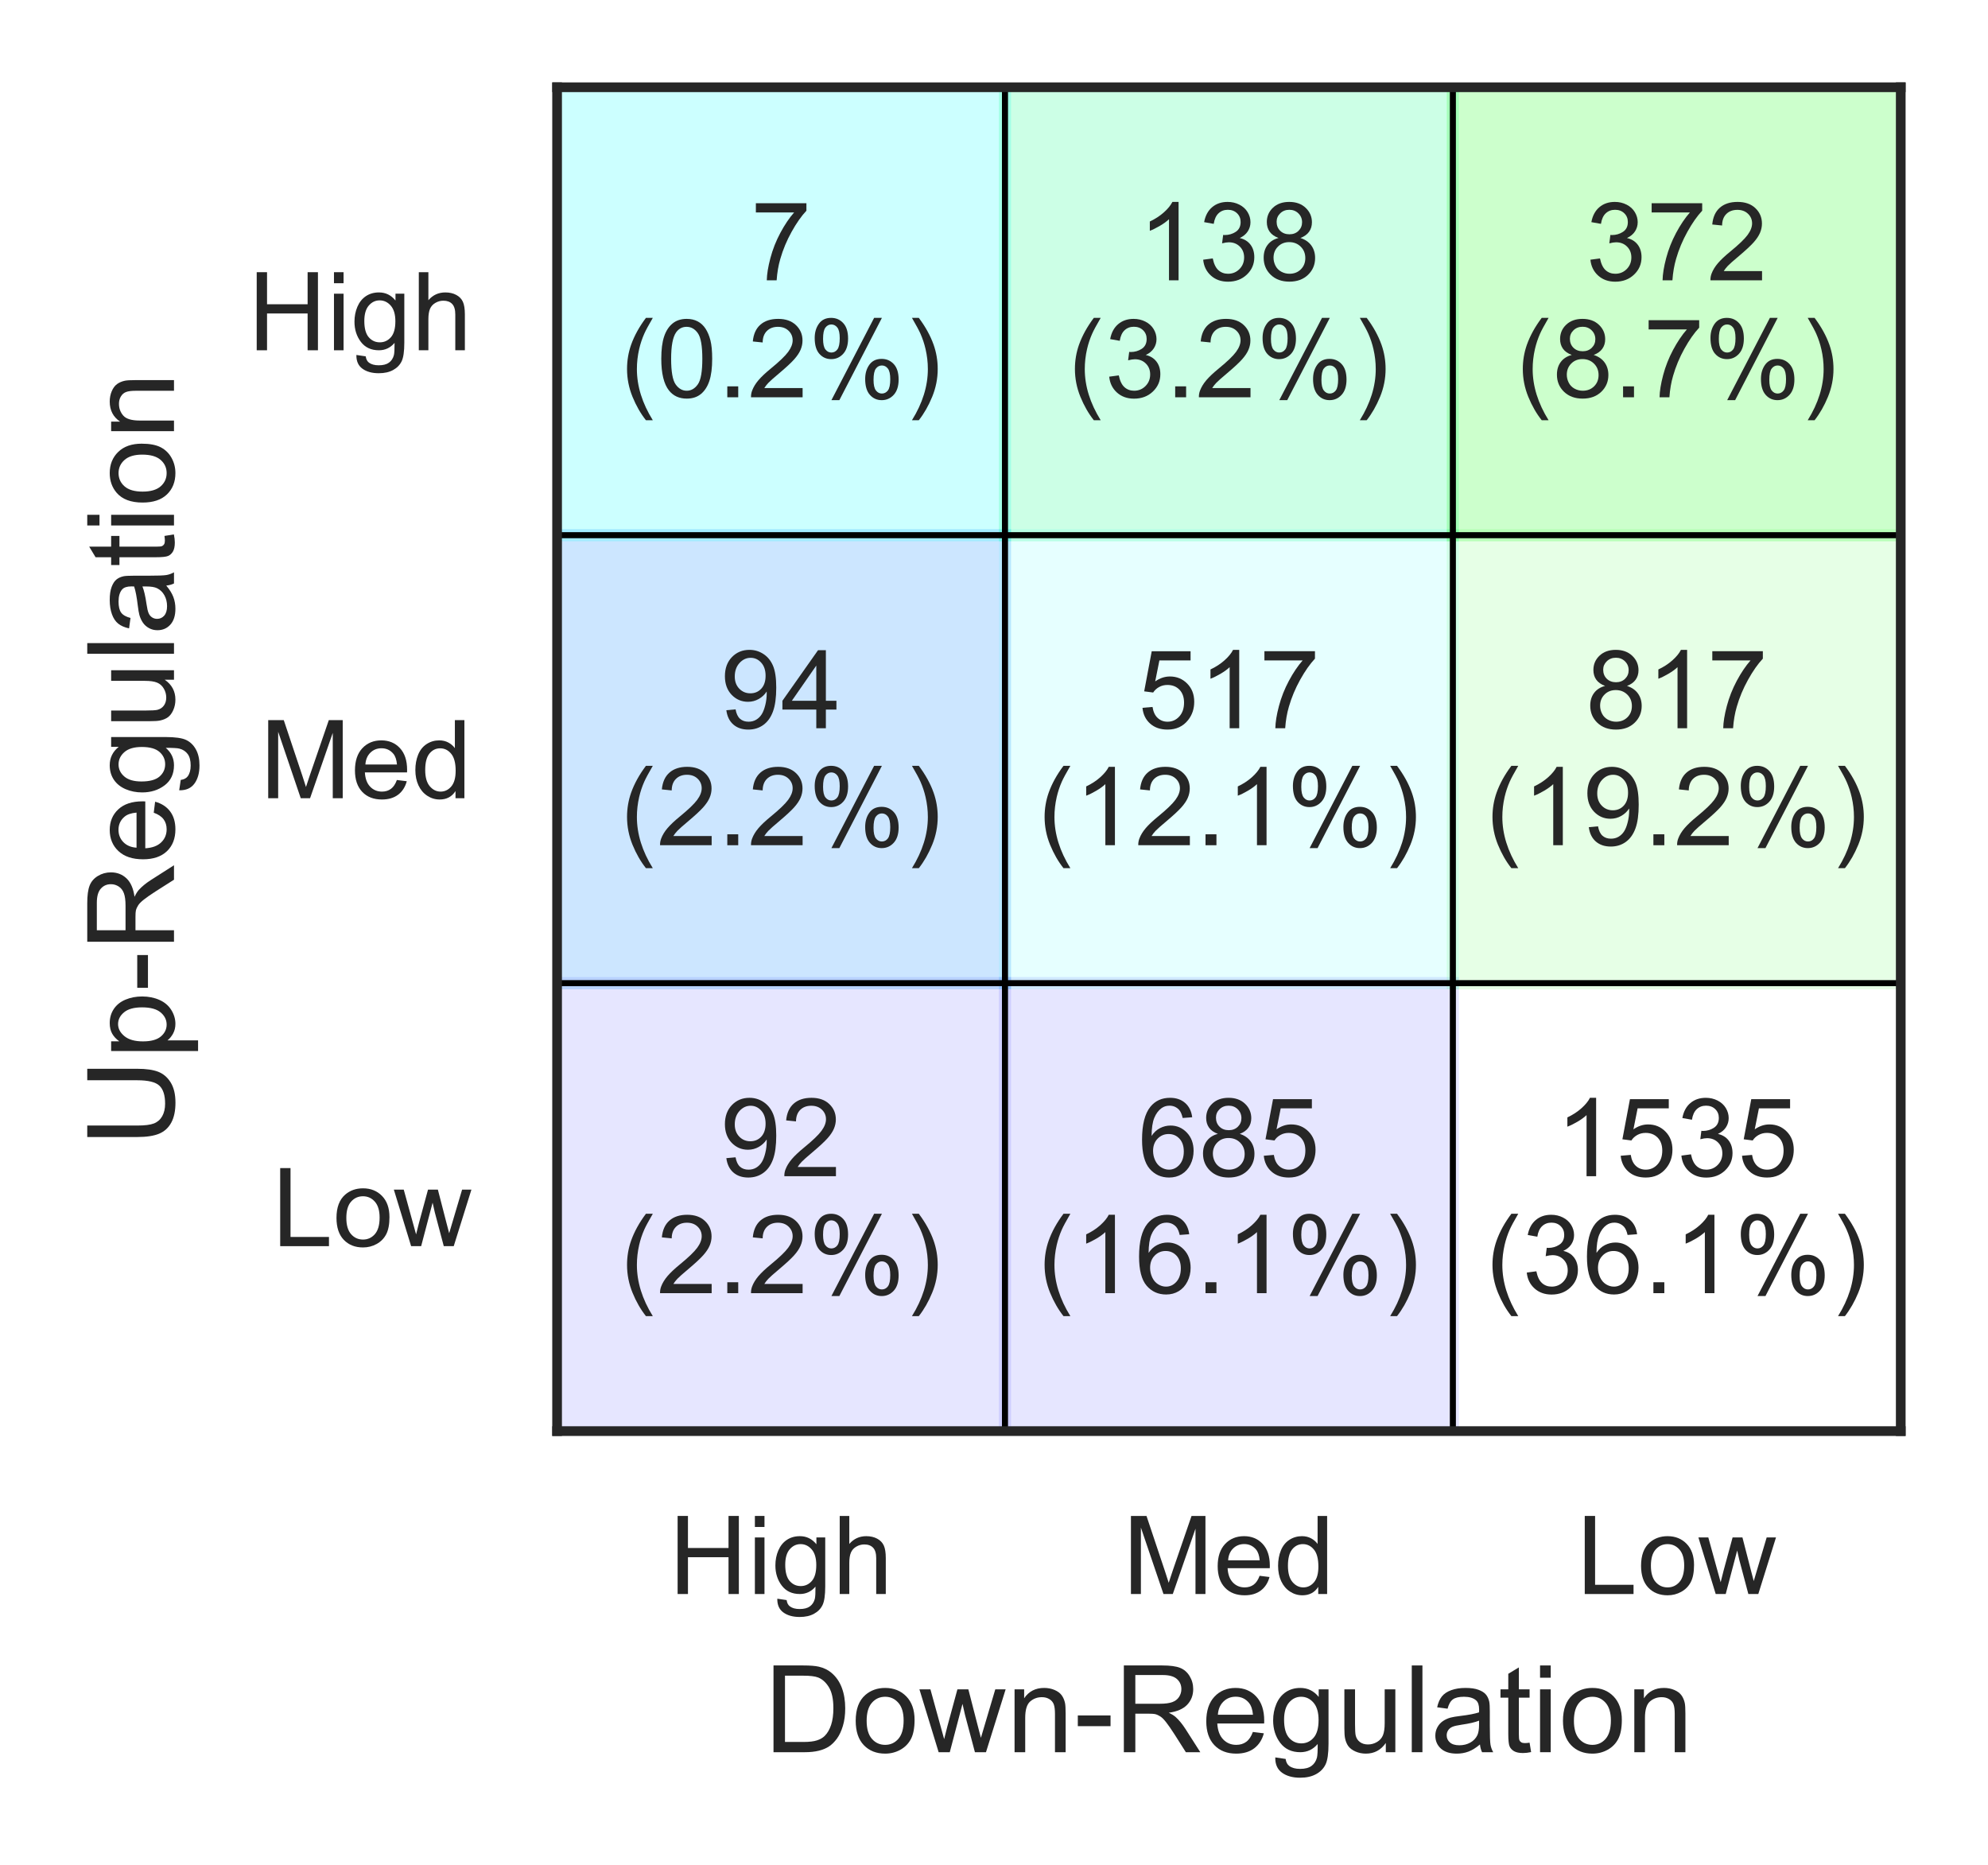
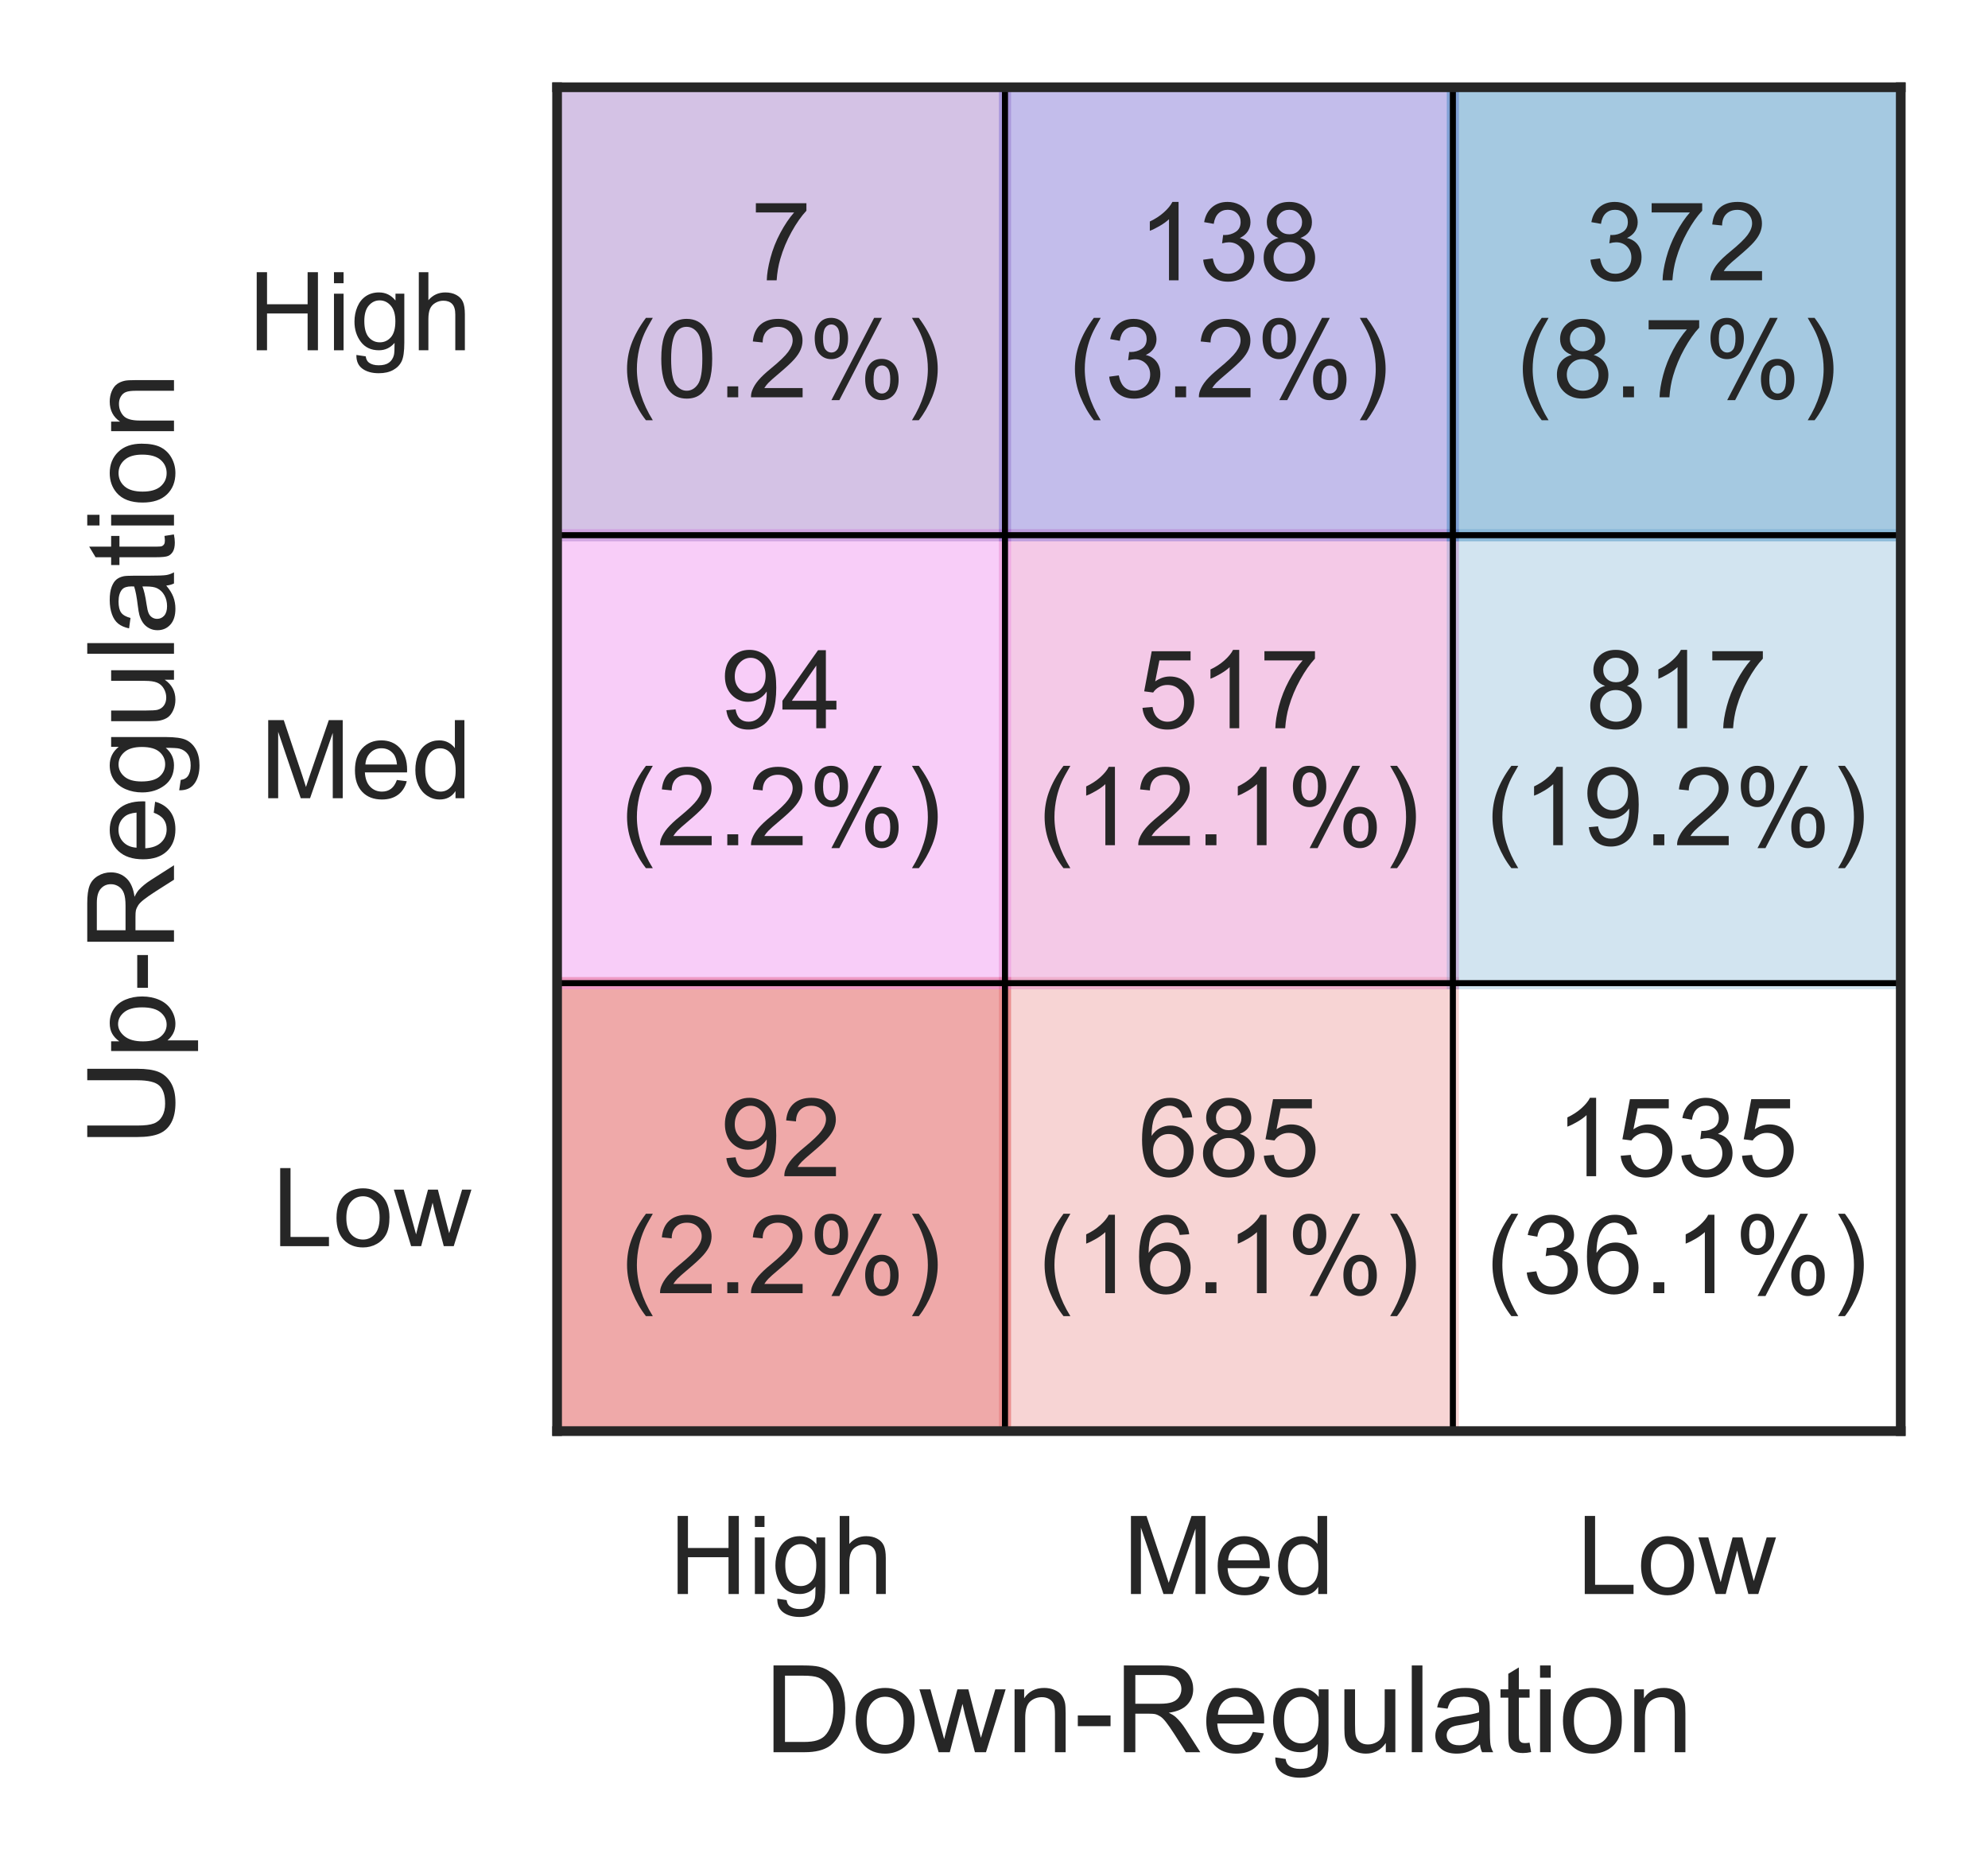
<svg xmlns="http://www.w3.org/2000/svg" xmlns:xlink="http://www.w3.org/1999/xlink" width="164.052pt" height="153.879pt" viewBox="0 0 164.052 153.879" version="1.1">
  <defs>
    <style type="text/css">*{stroke-linejoin: round; stroke-linecap: butt}</style>
  </defs>
  <g id="figure_1">
    <g id="patch_1">
      <path d="M 0 153.879  L 164.052 153.879  L 164.052 0  L 0 0  z " style="fill: #ffffff" />
    </g>
    <g id="axes_1">
      <g id="patch_2">
        <path d="M 45.972 118.08  L 156.852 118.08  L 156.852 7.2  L 45.972 7.2  z " style="fill: #ffffff" />
      </g>
      <g id="matplotlib.axis_1">
        <g id="xtick_1">
          <g id="text_1">
            <g style="fill: #262626" transform="translate(55.19703 131.522) scale(0.09 -0.09)">
              <defs>
                <path id="ArialMT-48" d="M 513 0  L 513 4581  L 1119 4581  L 1119 2700  L 3500 2700  L 3500 4581  L 4106 4581  L 4106 0  L 3500 0  L 3500 2159  L 1119 2159  L 1119 0  L 513 0  z " transform="scale(0.015625)" />
                <path id="ArialMT-69" d="M 425 3934  L 425 4581  L 988 4581  L 988 3934  L 425 3934  z M 425 0  L 425 3319  L 988 3319  L 988 0  L 425 0  z " transform="scale(0.015625)" />
                <path id="ArialMT-67" d="M 319 -275  L 866 -356  Q 900 -609 1056 -725  Q 1266 -881 1628 -881  Q 2019 -881 2231 -725  Q 2444 -569 2519 -288  Q 2563 -116 2559 434  Q 2191 0 1641 0  Q 956 0 581 494  Q 206 988 206 1678  Q 206 2153 378 2554  Q 550 2956 876 3175  Q 1203 3394 1644 3394  Q 2231 3394 2613 2919  L 2613 3319  L 3131 3319  L 3131 450  Q 3131 -325 2973 -648  Q 2816 -972 2473 -1159  Q 2131 -1347 1631 -1347  Q 1038 -1347 672 -1080  Q 306 -813 319 -275  z M 784 1719  Q 784 1066 1043 766  Q 1303 466 1694 466  Q 2081 466 2343 764  Q 2606 1063 2606 1700  Q 2606 2309 2336 2618  Q 2066 2928 1684 2928  Q 1309 2928 1046 2623  Q 784 2319 784 1719  z " transform="scale(0.015625)" />
                <path id="ArialMT-68" d="M 422 0  L 422 4581  L 984 4581  L 984 2938  Q 1378 3394 1978 3394  Q 2347 3394 2619 3248  Q 2891 3103 3008 2847  Q 3125 2591 3125 2103  L 3125 0  L 2563 0  L 2563 2103  Q 2563 2525 2380 2717  Q 2197 2909 1863 2909  Q 1613 2909 1392 2779  Q 1172 2650 1078 2428  Q 984 2206 984 1816  L 984 0  L 422 0  z " transform="scale(0.015625)" />
              </defs>
              <use xlink:href="#ArialMT-48" />
              <use xlink:href="#ArialMT-69" x="72.217" />
              <use xlink:href="#ArialMT-67" x="94.434" />
              <use xlink:href="#ArialMT-68" x="150.049" />
            </g>
          </g>
        </g>
        <g id="xtick_2">
          <g id="text_2">
            <g style="fill: #262626" transform="translate(92.65836 131.522) scale(0.09 -0.09)">
              <defs>
                <path id="ArialMT-4d" d="M 475 0  L 475 4581  L 1388 4581  L 2472 1338  Q 2622 884 2691 659  Q 2769 909 2934 1394  L 4031 4581  L 4847 4581  L 4847 0  L 4263 0  L 4263 3834  L 2931 0  L 2384 0  L 1059 3900  L 1059 0  L 475 0  z " transform="scale(0.015625)" />
                <path id="ArialMT-65" d="M 2694 1069  L 3275 997  Q 3138 488 2766 206  Q 2394 -75 1816 -75  Q 1088 -75 661 373  Q 234 822 234 1631  Q 234 2469 665 2931  Q 1097 3394 1784 3394  Q 2450 3394 2872 2941  Q 3294 2488 3294 1666  Q 3294 1616 3291 1516  L 816 1516  Q 847 969 1125 678  Q 1403 388 1819 388  Q 2128 388 2347 550  Q 2566 713 2694 1069  z M 847 1978  L 2700 1978  Q 2663 2397 2488 2606  Q 2219 2931 1791 2931  Q 1403 2931 1139 2672  Q 875 2413 847 1978  z " transform="scale(0.015625)" />
                <path id="ArialMT-64" d="M 2575 0  L 2575 419  Q 2259 -75 1647 -75  Q 1250 -75 917 144  Q 584 363 401 755  Q 219 1147 219 1656  Q 219 2153 384 2558  Q 550 2963 881 3178  Q 1213 3394 1622 3394  Q 1922 3394 2156 3267  Q 2391 3141 2538 2938  L 2538 4581  L 3097 4581  L 3097 0  L 2575 0  z M 797 1656  Q 797 1019 1065 703  Q 1334 388 1700 388  Q 2069 388 2326 689  Q 2584 991 2584 1609  Q 2584 2291 2321 2609  Q 2059 2928 1675 2928  Q 1300 2928 1048 2622  Q 797 2316 797 1656  z " transform="scale(0.015625)" />
              </defs>
              <use xlink:href="#ArialMT-4d" />
              <use xlink:href="#ArialMT-65" x="83.301" />
              <use xlink:href="#ArialMT-64" x="138.916" />
            </g>
          </g>
        </g>
        <g id="xtick_3">
          <g id="text_3">
            <g style="fill: #262626" transform="translate(130.1169 131.522) scale(0.09 -0.09)">
              <defs>
                <path id="ArialMT-4c" d="M 469 0  L 469 4581  L 1075 4581  L 1075 541  L 3331 541  L 3331 0  L 469 0  z " transform="scale(0.015625)" />
                <path id="ArialMT-6f" d="M 213 1659  Q 213 2581 725 3025  Q 1153 3394 1769 3394  Q 2453 3394 2887 2945  Q 3322 2497 3322 1706  Q 3322 1066 3130 698  Q 2938 331 2570 128  Q 2203 -75 1769 -75  Q 1072 -75 642 372  Q 213 819 213 1659  z M 791 1659  Q 791 1022 1069 705  Q 1347 388 1769 388  Q 2188 388 2466 706  Q 2744 1025 2744 1678  Q 2744 2294 2464 2611  Q 2184 2928 1769 2928  Q 1347 2928 1069 2612  Q 791 2297 791 1659  z " transform="scale(0.015625)" />
                <path id="ArialMT-77" d="M 1034 0  L 19 3319  L 600 3319  L 1128 1403  L 1325 691  Q 1338 744 1497 1375  L 2025 3319  L 2603 3319  L 3100 1394  L 3266 759  L 3456 1400  L 4025 3319  L 4572 3319  L 3534 0  L 2950 0  L 2422 1988  L 2294 2553  L 1622 0  L 1034 0  z " transform="scale(0.015625)" />
              </defs>
              <use xlink:href="#ArialMT-4c" />
              <use xlink:href="#ArialMT-6f" x="55.615" />
              <use xlink:href="#ArialMT-77" x="111.23" />
            </g>
          </g>
        </g>
        <g id="text_4">
          <g style="fill: #262626" transform="translate(63.05922 144.5741) scale(0.1 -0.1)">
            <defs>
              <path id="ArialMT-44" d="M 494 0  L 494 4581  L 2072 4581  Q 2606 4581 2888 4516  Q 3281 4425 3559 4188  Q 3922 3881 4101 3404  Q 4281 2928 4281 2316  Q 4281 1794 4159 1391  Q 4038 988 3847 723  Q 3656 459 3429 307  Q 3203 156 2883 78  Q 2563 0 2147 0  L 494 0  z M 1100 541  L 2078 541  Q 2531 541 2789 625  Q 3047 709 3200 863  Q 3416 1078 3536 1442  Q 3656 1806 3656 2325  Q 3656 3044 3420 3430  Q 3184 3816 2847 3947  Q 2603 4041 2063 4041  L 1100 4041  L 1100 541  z " transform="scale(0.015625)" />
              <path id="ArialMT-6e" d="M 422 0  L 422 3319  L 928 3319  L 928 2847  Q 1294 3394 1984 3394  Q 2284 3394 2536 3286  Q 2788 3178 2913 3003  Q 3038 2828 3088 2588  Q 3119 2431 3119 2041  L 3119 0  L 2556 0  L 2556 2019  Q 2556 2363 2490 2533  Q 2425 2703 2258 2804  Q 2091 2906 1866 2906  Q 1506 2906 1245 2678  Q 984 2450 984 1813  L 984 0  L 422 0  z " transform="scale(0.015625)" />
              <path id="ArialMT-2d" d="M 203 1375  L 203 1941  L 1931 1941  L 1931 1375  L 203 1375  z " transform="scale(0.015625)" />
              <path id="ArialMT-52" d="M 503 0  L 503 4581  L 2534 4581  Q 3147 4581 3465 4457  Q 3784 4334 3975 4021  Q 4166 3709 4166 3331  Q 4166 2844 3850 2509  Q 3534 2175 2875 2084  Q 3116 1969 3241 1856  Q 3506 1613 3744 1247  L 4541 0  L 3778 0  L 3172 953  Q 2906 1366 2734 1584  Q 2563 1803 2427 1890  Q 2291 1978 2150 2013  Q 2047 2034 1813 2034  L 1109 2034  L 1109 0  L 503 0  z M 1109 2559  L 2413 2559  Q 2828 2559 3062 2645  Q 3297 2731 3419 2920  Q 3541 3109 3541 3331  Q 3541 3656 3305 3865  Q 3069 4075 2559 4075  L 1109 4075  L 1109 2559  z " transform="scale(0.015625)" />
              <path id="ArialMT-75" d="M 2597 0  L 2597 488  Q 2209 -75 1544 -75  Q 1250 -75 995 37  Q 741 150 617 320  Q 494 491 444 738  Q 409 903 409 1263  L 409 3319  L 972 3319  L 972 1478  Q 972 1038 1006 884  Q 1059 663 1231 536  Q 1403 409 1656 409  Q 1909 409 2131 539  Q 2353 669 2445 892  Q 2538 1116 2538 1541  L 2538 3319  L 3100 3319  L 3100 0  L 2597 0  z " transform="scale(0.015625)" />
              <path id="ArialMT-6c" d="M 409 0  L 409 4581  L 972 4581  L 972 0  L 409 0  z " transform="scale(0.015625)" />
              <path id="ArialMT-61" d="M 2588 409  Q 2275 144 1986 34  Q 1697 -75 1366 -75  Q 819 -75 525 192  Q 231 459 231 875  Q 231 1119 342 1320  Q 453 1522 633 1644  Q 813 1766 1038 1828  Q 1203 1872 1538 1913  Q 2219 1994 2541 2106  Q 2544 2222 2544 2253  Q 2544 2597 2384 2738  Q 2169 2928 1744 2928  Q 1347 2928 1158 2789  Q 969 2650 878 2297  L 328 2372  Q 403 2725 575 2942  Q 747 3159 1072 3276  Q 1397 3394 1825 3394  Q 2250 3394 2515 3294  Q 2781 3194 2906 3042  Q 3031 2891 3081 2659  Q 3109 2516 3109 2141  L 3109 1391  Q 3109 606 3145 398  Q 3181 191 3288 0  L 2700 0  Q 2613 175 2588 409  z M 2541 1666  Q 2234 1541 1622 1453  Q 1275 1403 1131 1340  Q 988 1278 909 1158  Q 831 1038 831 891  Q 831 666 1001 516  Q 1172 366 1500 366  Q 1825 366 2078 508  Q 2331 650 2450 897  Q 2541 1088 2541 1459  L 2541 1666  z " transform="scale(0.015625)" />
              <path id="ArialMT-74" d="M 1650 503  L 1731 6  Q 1494 -44 1306 -44  Q 1000 -44 831 53  Q 663 150 594 308  Q 525 466 525 972  L 525 2881  L 113 2881  L 113 3319  L 525 3319  L 525 4141  L 1084 4478  L 1084 3319  L 1650 3319  L 1650 2881  L 1084 2881  L 1084 941  Q 1084 700 1114 631  Q 1144 563 1211 522  Q 1278 481 1403 481  Q 1497 481 1650 503  z " transform="scale(0.015625)" />
            </defs>
            <use xlink:href="#ArialMT-44" />
            <use xlink:href="#ArialMT-6f" x="72.217" />
            <use xlink:href="#ArialMT-77" x="127.832" />
            <use xlink:href="#ArialMT-6e" x="200.049" />
            <use xlink:href="#ArialMT-2d" x="255.664" />
            <use xlink:href="#ArialMT-52" x="288.965" />
            <use xlink:href="#ArialMT-65" x="361.182" />
            <use xlink:href="#ArialMT-67" x="416.797" />
            <use xlink:href="#ArialMT-75" x="472.412" />
            <use xlink:href="#ArialMT-6c" x="528.027" />
            <use xlink:href="#ArialMT-61" x="550.244" />
            <use xlink:href="#ArialMT-74" x="605.859" />
            <use xlink:href="#ArialMT-69" x="633.643" />
            <use xlink:href="#ArialMT-6f" x="655.859" />
            <use xlink:href="#ArialMT-6e" x="711.475" />
          </g>
        </g>
      </g>
      <g id="matplotlib.axis_2">
        <g id="ytick_1">
          <g id="text_5">
            <g style="fill: #262626" transform="translate(22.46219 102.821) scale(0.09 -0.09)">
              <use xlink:href="#ArialMT-4c" />
              <use xlink:href="#ArialMT-6f" x="55.615" />
              <use xlink:href="#ArialMT-77" x="111.23" />
            </g>
          </g>
        </g>
        <g id="ytick_2">
          <g id="text_6">
            <g style="fill: #262626" transform="translate(21.46516 65.86102) scale(0.09 -0.09)">
              <use xlink:href="#ArialMT-4d" />
              <use xlink:href="#ArialMT-65" x="83.301" />
              <use xlink:href="#ArialMT-64" x="138.916" />
            </g>
          </g>
        </g>
        <g id="ytick_3">
          <g id="text_7">
            <g style="fill: #262626" transform="translate(20.4625 28.90102) scale(0.09 -0.09)">
              <use xlink:href="#ArialMT-48" />
              <use xlink:href="#ArialMT-69" x="72.217" />
              <use xlink:href="#ArialMT-67" x="94.434" />
              <use xlink:href="#ArialMT-68" x="150.049" />
            </g>
          </g>
        </g>
        <g id="text_8">
          <g style="fill: #262626" transform="translate(14.35781 94.60094) rotate(-90) scale(0.1 -0.1)">
            <defs>
              <path id="ArialMT-55" d="M 3500 4581  L 4106 4581  L 4106 1934  Q 4106 1244 3950 837  Q 3794 431 3386 176  Q 2978 -78 2316 -78  Q 1672 -78 1262 144  Q 853 366 678 786  Q 503 1206 503 1934  L 503 4581  L 1109 4581  L 1109 1938  Q 1109 1341 1220 1058  Q 1331 775 1601 622  Q 1872 469 2263 469  Q 2931 469 3215 772  Q 3500 1075 3500 1938  L 3500 4581  z " transform="scale(0.015625)" />
              <path id="ArialMT-70" d="M 422 -1272  L 422 3319  L 934 3319  L 934 2888  Q 1116 3141 1344 3267  Q 1572 3394 1897 3394  Q 2322 3394 2647 3175  Q 2972 2956 3137 2557  Q 3303 2159 3303 1684  Q 3303 1175 3120 767  Q 2938 359 2589 142  Q 2241 -75 1856 -75  Q 1575 -75 1351 44  Q 1128 163 984 344  L 984 -1272  L 422 -1272  z M 931 1641  Q 931 1000 1190 694  Q 1450 388 1819 388  Q 2194 388 2461 705  Q 2728 1022 2728 1688  Q 2728 2322 2467 2637  Q 2206 2953 1844 2953  Q 1484 2953 1207 2617  Q 931 2281 931 1641  z " transform="scale(0.015625)" />
            </defs>
            <use xlink:href="#ArialMT-55" />
            <use xlink:href="#ArialMT-70" x="72.217" />
            <use xlink:href="#ArialMT-2d" x="127.832" />
            <use xlink:href="#ArialMT-52" x="161.133" />
            <use xlink:href="#ArialMT-65" x="233.35" />
            <use xlink:href="#ArialMT-67" x="288.965" />
            <use xlink:href="#ArialMT-75" x="344.58" />
            <use xlink:href="#ArialMT-6c" x="400.195" />
            <use xlink:href="#ArialMT-61" x="422.412" />
            <use xlink:href="#ArialMT-74" x="478.027" />
            <use xlink:href="#ArialMT-69" x="505.811" />
            <use xlink:href="#ArialMT-6f" x="528.027" />
            <use xlink:href="#ArialMT-6e" x="583.643" />
          </g>
        </g>
      </g>
      <g id="patch_3">
-         <path d="M 45.972 118.08  L 82.932 118.08  L 82.932 81.12  L 45.972 81.12  z " clip-path="url(#pf20a72e6cd)" style="fill: #0000ff; opacity: 0.1; stroke: #0000ff; stroke-linejoin: miter" />
+         <path d="M 45.972 118.08  L 82.932 118.08  L 82.932 81.12  L 45.972 81.12  z " clip-path="url(#p31495cbaf4)" style="fill: #d62728; opacity: 0.4; stroke: #d62728; stroke-linejoin: miter" />
      </g>
      <g id="patch_4">
-         <path d="M 45.972 81.12  L 82.932 81.12  L 82.932 44.16  L 45.972 44.16  z " clip-path="url(#pf20a72e6cd)" style="fill: #0080ff; opacity: 0.2; stroke: #0080ff; stroke-linejoin: miter" />
+         <path d="M 45.972 81.12  L 82.932 81.12  L 82.932 44.16  L 45.972 44.16  z " clip-path="url(#p31495cbaf4)" style="fill: #ee82ee; opacity: 0.4; stroke: #ee82ee; stroke-linejoin: miter" />
      </g>
      <g id="patch_5">
-         <path d="M 45.972 44.16  L 82.932 44.16  L 82.932 7.2  L 45.972 7.2  z " clip-path="url(#pf20a72e6cd)" style="fill: #00ffff; opacity: 0.2; stroke: #00ffff; stroke-linejoin: miter" />
+         <path d="M 45.972 44.16  L 82.932 44.16  L 82.932 7.2  L 45.972 7.2  z " clip-path="url(#p31495cbaf4)" style="fill: #9467bd; opacity: 0.4; stroke: #9467bd; stroke-linejoin: miter" />
      </g>
      <g id="patch_6">
-         <path d="M 82.932 118.08  L 119.892 118.08  L 119.892 81.12  L 82.932 81.12  z " clip-path="url(#pf20a72e6cd)" style="fill: #0000ff; opacity: 0.1; stroke: #0000ff; stroke-linejoin: miter" />
+         <path d="M 82.932 118.08  L 119.892 118.08  L 119.892 81.12  L 82.932 81.12  z " clip-path="url(#p31495cbaf4)" style="fill: #d62728; opacity: 0.2; stroke: #d62728; stroke-linejoin: miter" />
      </g>
      <g id="patch_7">
-         <path d="M 82.932 81.12  L 119.892 81.12  L 119.892 44.16  L 82.932 44.16  z " clip-path="url(#pf20a72e6cd)" style="fill: #00ffff; opacity: 0.1; stroke: #00ffff; stroke-linejoin: miter" />
+         <path d="M 82.932 81.12  L 119.892 81.12  L 119.892 44.16  L 82.932 44.16  z " clip-path="url(#p31495cbaf4)" style="fill: #e377c2; opacity: 0.4; stroke: #e377c2; stroke-linejoin: miter" />
      </g>
      <g id="patch_8">
-         <path d="M 82.932 44.16  L 119.892 44.16  L 119.892 7.2  L 82.932 7.2  z " clip-path="url(#pf20a72e6cd)" style="fill: #00ff80; opacity: 0.2; stroke: #00ff80; stroke-linejoin: miter" />
+         <path d="M 82.932 44.16  L 119.892 44.16  L 119.892 7.2  L 82.932 7.2  z " clip-path="url(#p31495cbaf4)" style="fill: #6a5acd; opacity: 0.4; stroke: #6a5acd; stroke-linejoin: miter" />
      </g>
      <g id="patch_9">
-         <path d="M 119.892 81.12  L 156.852 81.12  L 156.852 44.16  L 119.892 44.16  z " clip-path="url(#pf20a72e6cd)" style="fill: #00ff00; opacity: 0.1; stroke: #00ff00; stroke-linejoin: miter" />
+         <path d="M 119.892 81.12  L 156.852 81.12  L 156.852 44.16  L 119.892 44.16  z " clip-path="url(#p31495cbaf4)" style="fill: #1f77b4; opacity: 0.2; stroke: #1f77b4; stroke-linejoin: miter" />
      </g>
      <g id="patch_10">
-         <path d="M 119.892 44.16  L 156.852 44.16  L 156.852 7.2  L 119.892 7.2  z " clip-path="url(#pf20a72e6cd)" style="fill: #00ff00; opacity: 0.2; stroke: #00ff00; stroke-linejoin: miter" />
+         <path d="M 119.892 44.16  L 156.852 44.16  L 156.852 7.2  L 119.892 7.2  z " clip-path="url(#p31495cbaf4)" style="fill: #1f77b4; opacity: 0.4; stroke: #1f77b4; stroke-linejoin: miter" />
      </g>
      <g id="line2d_1">
-         <path d="M 45.972 81.12  L 156.852 81.12  " clip-path="url(#pf20a72e6cd)" style="fill: none; stroke: #000000; stroke-width: 0.5; stroke-linecap: round" />
+         <path d="M 45.972 81.12  L 156.852 81.12  " clip-path="url(#p31495cbaf4)" style="fill: none; stroke: #000000; stroke-width: 0.5; stroke-linecap: round" />
      </g>
      <g id="line2d_2">
-         <path d="M 82.932 118.08  L 82.932 7.2  " clip-path="url(#pf20a72e6cd)" style="fill: none; stroke: #000000; stroke-width: 0.5; stroke-linecap: round" />
+         <path d="M 82.932 118.08  L 82.932 7.2  " clip-path="url(#p31495cbaf4)" style="fill: none; stroke: #000000; stroke-width: 0.5; stroke-linecap: round" />
      </g>
      <g id="line2d_3">
-         <path d="M 45.972 44.16  L 156.852 44.16  " clip-path="url(#pf20a72e6cd)" style="fill: none; stroke: #000000; stroke-width: 0.5; stroke-linecap: round" />
+         <path d="M 45.972 44.16  L 156.852 44.16  " clip-path="url(#p31495cbaf4)" style="fill: none; stroke: #000000; stroke-width: 0.5; stroke-linecap: round" />
      </g>
      <g id="line2d_4">
-         <path d="M 119.892 118.08  L 119.892 7.2  " clip-path="url(#pf20a72e6cd)" style="fill: none; stroke: #000000; stroke-width: 0.5; stroke-linecap: round" />
+         <path d="M 119.892 118.08  L 119.892 7.2  " clip-path="url(#p31495cbaf4)" style="fill: none; stroke: #000000; stroke-width: 0.5; stroke-linecap: round" />
      </g>
      <g id="patch_11">
        <path d="M 45.972 118.08  L 45.972 7.2  " style="fill: none; stroke: #262626; stroke-width: 0.8; stroke-linejoin: miter; stroke-linecap: square" />
      </g>
      <g id="patch_12">
        <path d="M 156.852 118.08  L 156.852 7.2  " style="fill: none; stroke: #262626; stroke-width: 0.8; stroke-linejoin: miter; stroke-linecap: square" />
      </g>
      <g id="patch_13">
        <path d="M 45.972 118.08  L 156.852 118.08  " style="fill: none; stroke: #262626; stroke-width: 0.8; stroke-linejoin: miter; stroke-linecap: square" />
      </g>
      <g id="patch_14">
        <path d="M 45.972 7.2  L 156.852 7.2  " style="fill: none; stroke: #262626; stroke-width: 0.8; stroke-linejoin: miter; stroke-linecap: square" />
      </g>
      <g id="text_9">
        <g style="fill: #262626" transform="translate(128.3619 97.0485) scale(0.09 -0.09)">
          <defs>
            <path id="ArialMT-31" d="M 2384 0  L 1822 0  L 1822 3584  Q 1619 3391 1289 3197  Q 959 3003 697 2906  L 697 3450  Q 1169 3672 1522 3987  Q 1875 4303 2022 4600  L 2384 4600  L 2384 0  z " transform="scale(0.015625)" />
            <path id="ArialMT-35" d="M 266 1200  L 856 1250  Q 922 819 1161 601  Q 1400 384 1738 384  Q 2144 384 2425 690  Q 2706 997 2706 1503  Q 2706 1984 2436 2262  Q 2166 2541 1728 2541  Q 1456 2541 1237 2417  Q 1019 2294 894 2097  L 366 2166  L 809 4519  L 3088 4519  L 3088 3981  L 1259 3981  L 1013 2750  Q 1425 3038 1878 3038  Q 2478 3038 2890 2622  Q 3303 2206 3303 1553  Q 3303 931 2941 478  Q 2500 -78 1738 -78  Q 1113 -78 717 272  Q 322 622 266 1200  z " transform="scale(0.015625)" />
            <path id="ArialMT-33" d="M 269 1209  L 831 1284  Q 928 806 1161 595  Q 1394 384 1728 384  Q 2125 384 2398 659  Q 2672 934 2672 1341  Q 2672 1728 2419 1979  Q 2166 2231 1775 2231  Q 1616 2231 1378 2169  L 1441 2663  Q 1497 2656 1531 2656  Q 1891 2656 2178 2843  Q 2466 3031 2466 3422  Q 2466 3731 2256 3934  Q 2047 4138 1716 4138  Q 1388 4138 1169 3931  Q 950 3725 888 3313  L 325 3413  Q 428 3978 793 4289  Q 1159 4600 1703 4600  Q 2078 4600 2393 4439  Q 2709 4278 2876 4000  Q 3044 3722 3044 3409  Q 3044 3113 2884 2869  Q 2725 2625 2413 2481  Q 2819 2388 3044 2092  Q 3269 1797 3269 1353  Q 3269 753 2831 336  Q 2394 -81 1725 -81  Q 1122 -81 723 278  Q 325 638 269 1209  z " transform="scale(0.015625)" />
          </defs>
          <use xlink:href="#ArialMT-31" />
          <use xlink:href="#ArialMT-35" x="55.615" />
          <use xlink:href="#ArialMT-33" x="111.23" />
          <use xlink:href="#ArialMT-35" x="166.846" />
        </g>
        <g style="fill: #262626" transform="translate(122.6159 106.6993) scale(0.09 -0.09)">
          <defs>
            <path id="ArialMT-28" d="M 1497 -1347  Q 1031 -759 709 28  Q 388 816 388 1659  Q 388 2403 628 3084  Q 909 3875 1497 4659  L 1900 4659  Q 1522 4009 1400 3731  Q 1209 3300 1100 2831  Q 966 2247 966 1656  Q 966 153 1900 -1347  L 1497 -1347  z " transform="scale(0.015625)" />
            <path id="ArialMT-36" d="M 3184 3459  L 2625 3416  Q 2550 3747 2413 3897  Q 2184 4138 1850 4138  Q 1581 4138 1378 3988  Q 1113 3794 959 3422  Q 806 3050 800 2363  Q 1003 2672 1297 2822  Q 1591 2972 1913 2972  Q 2475 2972 2870 2558  Q 3266 2144 3266 1488  Q 3266 1056 3080 686  Q 2894 316 2569 119  Q 2244 -78 1831 -78  Q 1128 -78 684 439  Q 241 956 241 2144  Q 241 3472 731 4075  Q 1159 4600 1884 4600  Q 2425 4600 2770 4297  Q 3116 3994 3184 3459  z M 888 1484  Q 888 1194 1011 928  Q 1134 663 1356 523  Q 1578 384 1822 384  Q 2178 384 2434 671  Q 2691 959 2691 1453  Q 2691 1928 2437 2201  Q 2184 2475 1800 2475  Q 1419 2475 1153 2201  Q 888 1928 888 1484  z " transform="scale(0.015625)" />
            <path id="ArialMT-2e" d="M 581 0  L 581 641  L 1222 641  L 1222 0  L 581 0  z " transform="scale(0.015625)" />
            <path id="ArialMT-25" d="M 372 3481  Q 372 3972 619 4315  Q 866 4659 1334 4659  Q 1766 4659 2048 4351  Q 2331 4044 2331 3447  Q 2331 2866 2045 2552  Q 1759 2238 1341 2238  Q 925 2238 648 2547  Q 372 2856 372 3481  z M 1350 4272  Q 1141 4272 1002 4090  Q 863 3909 863 3425  Q 863 2984 1003 2804  Q 1144 2625 1350 2625  Q 1563 2625 1702 2806  Q 1841 2988 1841 3469  Q 1841 3913 1700 4092  Q 1559 4272 1350 4272  z M 1353 -169  L 3859 4659  L 4316 4659  L 1819 -169  L 1353 -169  z M 3334 1075  Q 3334 1569 3581 1911  Q 3828 2253 4300 2253  Q 4731 2253 5014 1945  Q 5297 1638 5297 1041  Q 5297 459 5011 145  Q 4725 -169 4303 -169  Q 3888 -169 3611 142  Q 3334 453 3334 1075  z M 4316 1866  Q 4103 1866 3964 1684  Q 3825 1503 3825 1019  Q 3825 581 3965 400  Q 4106 219 4313 219  Q 4528 219 4667 400  Q 4806 581 4806 1063  Q 4806 1506 4665 1686  Q 4525 1866 4316 1866  z " transform="scale(0.015625)" />
            <path id="ArialMT-29" d="M 791 -1347  L 388 -1347  Q 1322 153 1322 1656  Q 1322 2244 1188 2822  Q 1081 3291 891 3722  Q 769 4003 388 4659  L 791 4659  Q 1378 3875 1659 3084  Q 1900 2403 1900 1659  Q 1900 816 1576 28  Q 1253 -759 791 -1347  z " transform="scale(0.015625)" />
          </defs>
          <use xlink:href="#ArialMT-28" />
          <use xlink:href="#ArialMT-33" x="33.301" />
          <use xlink:href="#ArialMT-36" x="88.916" />
          <use xlink:href="#ArialMT-2e" x="144.531" />
          <use xlink:href="#ArialMT-31" x="172.314" />
          <use xlink:href="#ArialMT-25" x="227.93" />
          <use xlink:href="#ArialMT-29" x="316.846" />
        </g>
      </g>
      <g id="text_10">
        <g style="fill: #262626" transform="translate(130.8643 60.0885) scale(0.09 -0.09)">
          <defs>
            <path id="ArialMT-38" d="M 1131 2484  Q 781 2613 612 2850  Q 444 3088 444 3419  Q 444 3919 803 4259  Q 1163 4600 1759 4600  Q 2359 4600 2725 4251  Q 3091 3903 3091 3403  Q 3091 3084 2923 2848  Q 2756 2613 2416 2484  Q 2838 2347 3058 2040  Q 3278 1734 3278 1309  Q 3278 722 2862 322  Q 2447 -78 1769 -78  Q 1091 -78 675 323  Q 259 725 259 1325  Q 259 1772 486 2073  Q 713 2375 1131 2484  z M 1019 3438  Q 1019 3113 1228 2906  Q 1438 2700 1772 2700  Q 2097 2700 2305 2904  Q 2513 3109 2513 3406  Q 2513 3716 2298 3927  Q 2084 4138 1766 4138  Q 1444 4138 1231 3931  Q 1019 3725 1019 3438  z M 838 1322  Q 838 1081 952 856  Q 1066 631 1291 507  Q 1516 384 1775 384  Q 2178 384 2440 643  Q 2703 903 2703 1303  Q 2703 1709 2433 1975  Q 2163 2241 1756 2241  Q 1359 2241 1098 1978  Q 838 1716 838 1322  z " transform="scale(0.015625)" />
            <path id="ArialMT-37" d="M 303 3981  L 303 4522  L 3269 4522  L 3269 4084  Q 2831 3619 2401 2847  Q 1972 2075 1738 1259  Q 1569 684 1522 0  L 944 0  Q 953 541 1156 1306  Q 1359 2072 1739 2783  Q 2119 3494 2547 3981  L 303 3981  z " transform="scale(0.015625)" />
          </defs>
          <use xlink:href="#ArialMT-38" />
          <use xlink:href="#ArialMT-31" x="55.615" />
          <use xlink:href="#ArialMT-37" x="111.23" />
        </g>
        <g style="fill: #262626" transform="translate(122.6159 69.73931) scale(0.09 -0.09)">
          <defs>
            <path id="ArialMT-39" d="M 350 1059  L 891 1109  Q 959 728 1153 556  Q 1347 384 1650 384  Q 1909 384 2104 503  Q 2300 622 2425 820  Q 2550 1019 2634 1356  Q 2719 1694 2719 2044  Q 2719 2081 2716 2156  Q 2547 1888 2255 1720  Q 1963 1553 1622 1553  Q 1053 1553 659 1965  Q 266 2378 266 3053  Q 266 3750 677 4175  Q 1088 4600 1706 4600  Q 2153 4600 2523 4359  Q 2894 4119 3086 3673  Q 3278 3228 3278 2384  Q 3278 1506 3087 986  Q 2897 466 2520 194  Q 2144 -78 1638 -78  Q 1100 -78 759 220  Q 419 519 350 1059  z M 2653 3081  Q 2653 3566 2395 3850  Q 2138 4134 1775 4134  Q 1400 4134 1122 3828  Q 844 3522 844 3034  Q 844 2597 1108 2323  Q 1372 2050 1759 2050  Q 2150 2050 2401 2323  Q 2653 2597 2653 3081  z " transform="scale(0.015625)" />
            <path id="ArialMT-32" d="M 3222 541  L 3222 0  L 194 0  Q 188 203 259 391  Q 375 700 629 1000  Q 884 1300 1366 1694  Q 2113 2306 2375 2664  Q 2638 3022 2638 3341  Q 2638 3675 2398 3904  Q 2159 4134 1775 4134  Q 1369 4134 1125 3890  Q 881 3647 878 3216  L 300 3275  Q 359 3922 746 4261  Q 1134 4600 1788 4600  Q 2447 4600 2831 4234  Q 3216 3869 3216 3328  Q 3216 3053 3103 2787  Q 2991 2522 2730 2228  Q 2469 1934 1863 1422  Q 1356 997 1212 845  Q 1069 694 975 541  L 3222 541  z " transform="scale(0.015625)" />
          </defs>
          <use xlink:href="#ArialMT-28" />
          <use xlink:href="#ArialMT-31" x="33.301" />
          <use xlink:href="#ArialMT-39" x="88.916" />
          <use xlink:href="#ArialMT-2e" x="144.531" />
          <use xlink:href="#ArialMT-32" x="172.314" />
          <use xlink:href="#ArialMT-25" x="227.93" />
          <use xlink:href="#ArialMT-29" x="316.846" />
        </g>
      </g>
      <g id="text_11">
        <g style="fill: #262626" transform="translate(130.8643 23.1285) scale(0.09 -0.09)">
          <use xlink:href="#ArialMT-33" />
          <use xlink:href="#ArialMT-37" x="55.615" />
          <use xlink:href="#ArialMT-32" x="111.23" />
        </g>
        <g style="fill: #262626" transform="translate(125.1184 32.77931) scale(0.09 -0.09)">
          <use xlink:href="#ArialMT-28" />
          <use xlink:href="#ArialMT-38" x="33.301" />
          <use xlink:href="#ArialMT-2e" x="88.916" />
          <use xlink:href="#ArialMT-37" x="116.699" />
          <use xlink:href="#ArialMT-25" x="172.314" />
          <use xlink:href="#ArialMT-29" x="261.23" />
        </g>
      </g>
      <g id="text_12">
        <g style="fill: #262626" transform="translate(93.9043 97.0485) scale(0.09 -0.09)">
          <use xlink:href="#ArialMT-36" />
          <use xlink:href="#ArialMT-38" x="55.615" />
          <use xlink:href="#ArialMT-35" x="111.23" />
        </g>
        <g style="fill: #262626" transform="translate(85.65594 106.6993) scale(0.09 -0.09)">
          <use xlink:href="#ArialMT-28" />
          <use xlink:href="#ArialMT-31" x="33.301" />
          <use xlink:href="#ArialMT-36" x="88.916" />
          <use xlink:href="#ArialMT-2e" x="144.531" />
          <use xlink:href="#ArialMT-31" x="172.314" />
          <use xlink:href="#ArialMT-25" x="227.93" />
          <use xlink:href="#ArialMT-29" x="316.846" />
        </g>
      </g>
      <g id="text_13">
        <g style="fill: #262626" transform="translate(93.9043 60.0885) scale(0.09 -0.09)">
          <use xlink:href="#ArialMT-35" />
          <use xlink:href="#ArialMT-31" x="55.615" />
          <use xlink:href="#ArialMT-37" x="111.23" />
        </g>
        <g style="fill: #262626" transform="translate(85.65594 69.73931) scale(0.09 -0.09)">
          <use xlink:href="#ArialMT-28" />
          <use xlink:href="#ArialMT-31" x="33.301" />
          <use xlink:href="#ArialMT-32" x="88.916" />
          <use xlink:href="#ArialMT-2e" x="144.531" />
          <use xlink:href="#ArialMT-31" x="172.314" />
          <use xlink:href="#ArialMT-25" x="227.93" />
          <use xlink:href="#ArialMT-29" x="316.846" />
        </g>
      </g>
      <g id="text_14">
        <g style="fill: #262626" transform="translate(93.9043 23.1285) scale(0.09 -0.09)">
          <use xlink:href="#ArialMT-31" />
          <use xlink:href="#ArialMT-33" x="55.615" />
          <use xlink:href="#ArialMT-38" x="111.23" />
        </g>
        <g style="fill: #262626" transform="translate(88.15836 32.77931) scale(0.09 -0.09)">
          <use xlink:href="#ArialMT-28" />
          <use xlink:href="#ArialMT-33" x="33.301" />
          <use xlink:href="#ArialMT-2e" x="88.916" />
          <use xlink:href="#ArialMT-32" x="116.699" />
          <use xlink:href="#ArialMT-25" x="172.314" />
          <use xlink:href="#ArialMT-29" x="261.23" />
        </g>
      </g>
      <g id="text_15">
        <g style="fill: #262626" transform="translate(59.44672 97.0485) scale(0.09 -0.09)">
          <use xlink:href="#ArialMT-39" />
          <use xlink:href="#ArialMT-32" x="55.615" />
        </g>
        <g style="fill: #262626" transform="translate(51.19836 106.6993) scale(0.09 -0.09)">
          <use xlink:href="#ArialMT-28" />
          <use xlink:href="#ArialMT-32" x="33.301" />
          <use xlink:href="#ArialMT-2e" x="88.916" />
          <use xlink:href="#ArialMT-32" x="116.699" />
          <use xlink:href="#ArialMT-25" x="172.314" />
          <use xlink:href="#ArialMT-29" x="261.23" />
        </g>
      </g>
      <g id="text_16">
        <g style="fill: #262626" transform="translate(59.44672 60.0885) scale(0.09 -0.09)">
          <defs>
            <path id="ArialMT-34" d="M 2069 0  L 2069 1097  L 81 1097  L 81 1613  L 2172 4581  L 2631 4581  L 2631 1613  L 3250 1613  L 3250 1097  L 2631 1097  L 2631 0  L 2069 0  z M 2069 1613  L 2069 3678  L 634 1613  L 2069 1613  z " transform="scale(0.015625)" />
          </defs>
          <use xlink:href="#ArialMT-39" />
          <use xlink:href="#ArialMT-34" x="55.615" />
        </g>
        <g style="fill: #262626" transform="translate(51.19836 69.73931) scale(0.09 -0.09)">
          <use xlink:href="#ArialMT-28" />
          <use xlink:href="#ArialMT-32" x="33.301" />
          <use xlink:href="#ArialMT-2e" x="88.916" />
          <use xlink:href="#ArialMT-32" x="116.699" />
          <use xlink:href="#ArialMT-25" x="172.314" />
          <use xlink:href="#ArialMT-29" x="261.23" />
        </g>
      </g>
      <g id="text_17">
        <g style="fill: #262626" transform="translate(61.94914 23.1285) scale(0.09 -0.09)">
          <use xlink:href="#ArialMT-37" />
        </g>
        <g style="fill: #262626" transform="translate(51.19836 32.77931) scale(0.09 -0.09)">
          <defs>
            <path id="ArialMT-30" d="M 266 2259  Q 266 3072 433 3567  Q 600 4063 929 4331  Q 1259 4600 1759 4600  Q 2128 4600 2406 4451  Q 2684 4303 2865 4023  Q 3047 3744 3150 3342  Q 3253 2941 3253 2259  Q 3253 1453 3087 958  Q 2922 463 2592 192  Q 2263 -78 1759 -78  Q 1097 -78 719 397  Q 266 969 266 2259  z M 844 2259  Q 844 1131 1108 757  Q 1372 384 1759 384  Q 2147 384 2411 759  Q 2675 1134 2675 2259  Q 2675 3391 2411 3762  Q 2147 4134 1753 4134  Q 1366 4134 1134 3806  Q 844 3388 844 2259  z " transform="scale(0.015625)" />
          </defs>
          <use xlink:href="#ArialMT-28" />
          <use xlink:href="#ArialMT-30" x="33.301" />
          <use xlink:href="#ArialMT-2e" x="88.916" />
          <use xlink:href="#ArialMT-32" x="116.699" />
          <use xlink:href="#ArialMT-25" x="172.314" />
          <use xlink:href="#ArialMT-29" x="261.23" />
        </g>
      </g>
    </g>
  </g>
  <defs>
-     <clipPath id="pf20a72e6cd">
+     <clipPath id="p31495cbaf4">
      <rect x="45.972" y="7.2" width="110.88" height="110.88" />
    </clipPath>
  </defs>
</svg>
